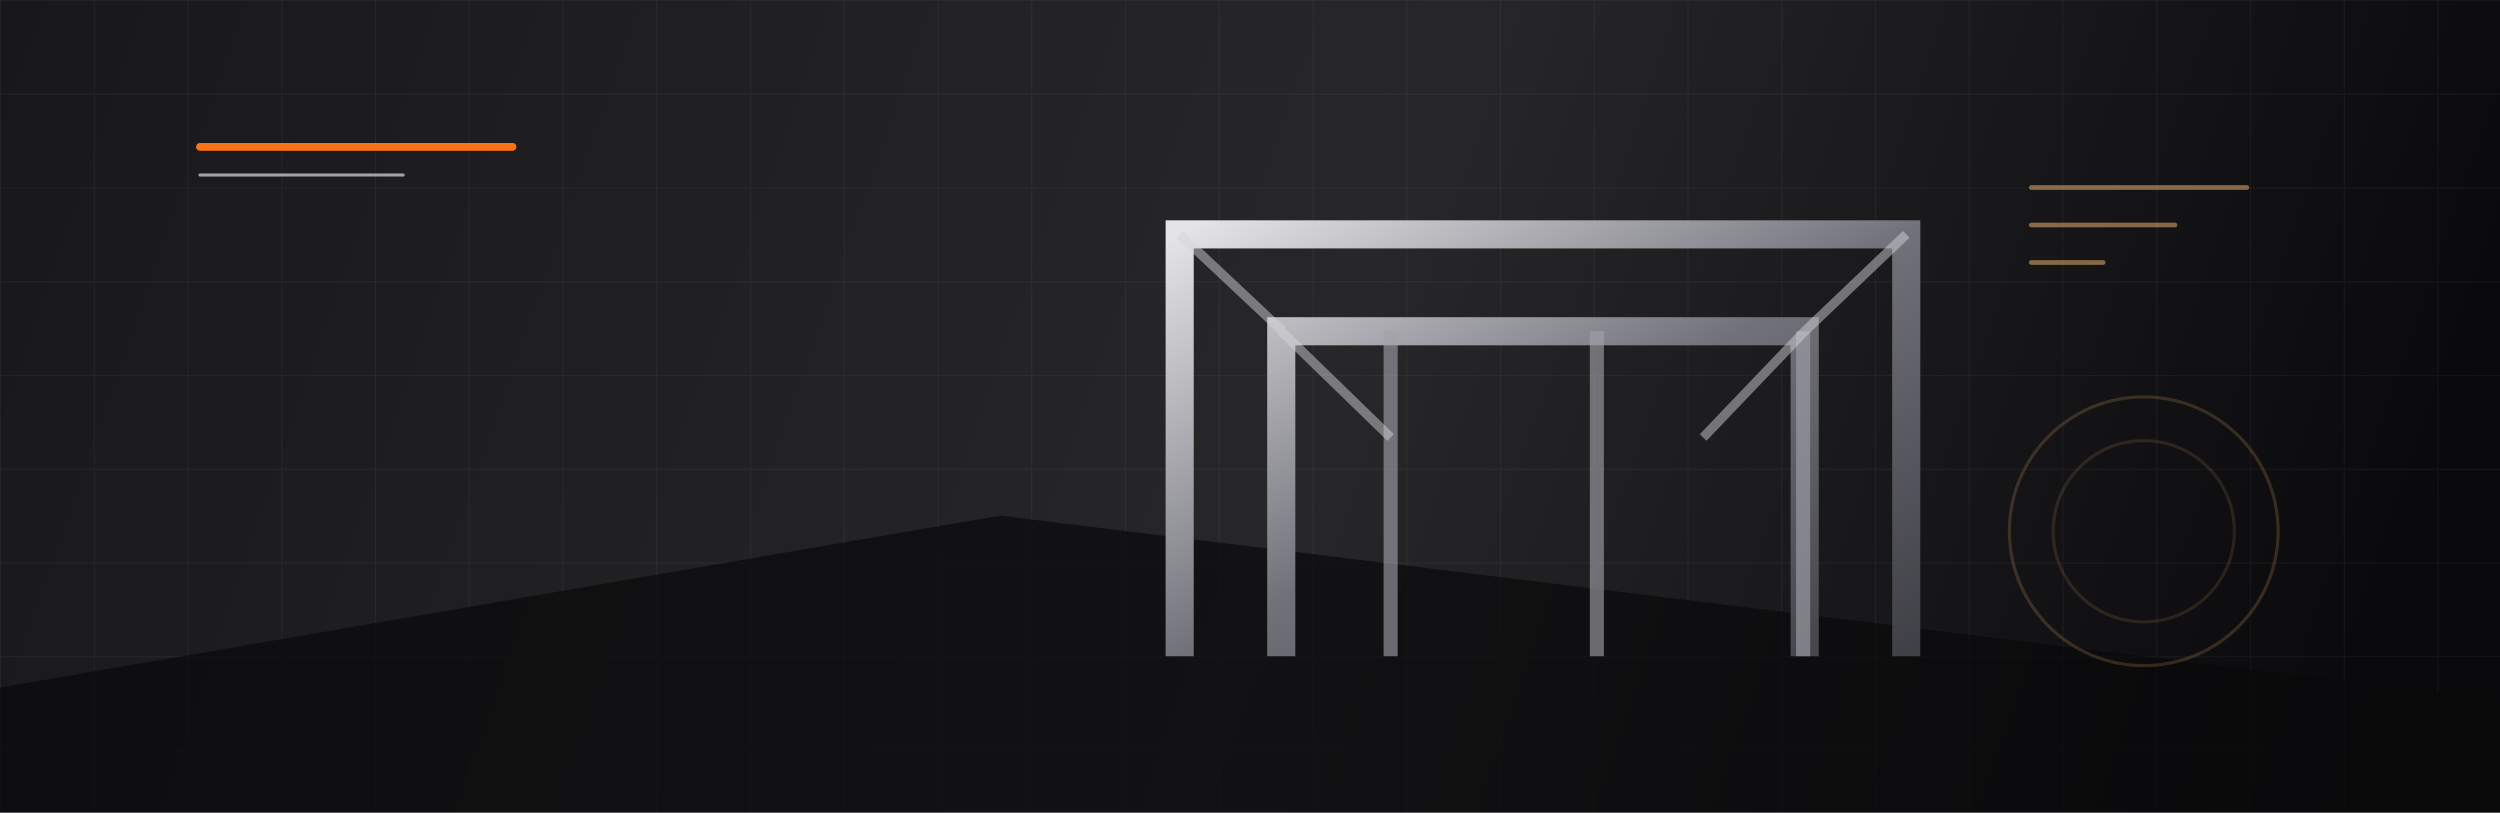
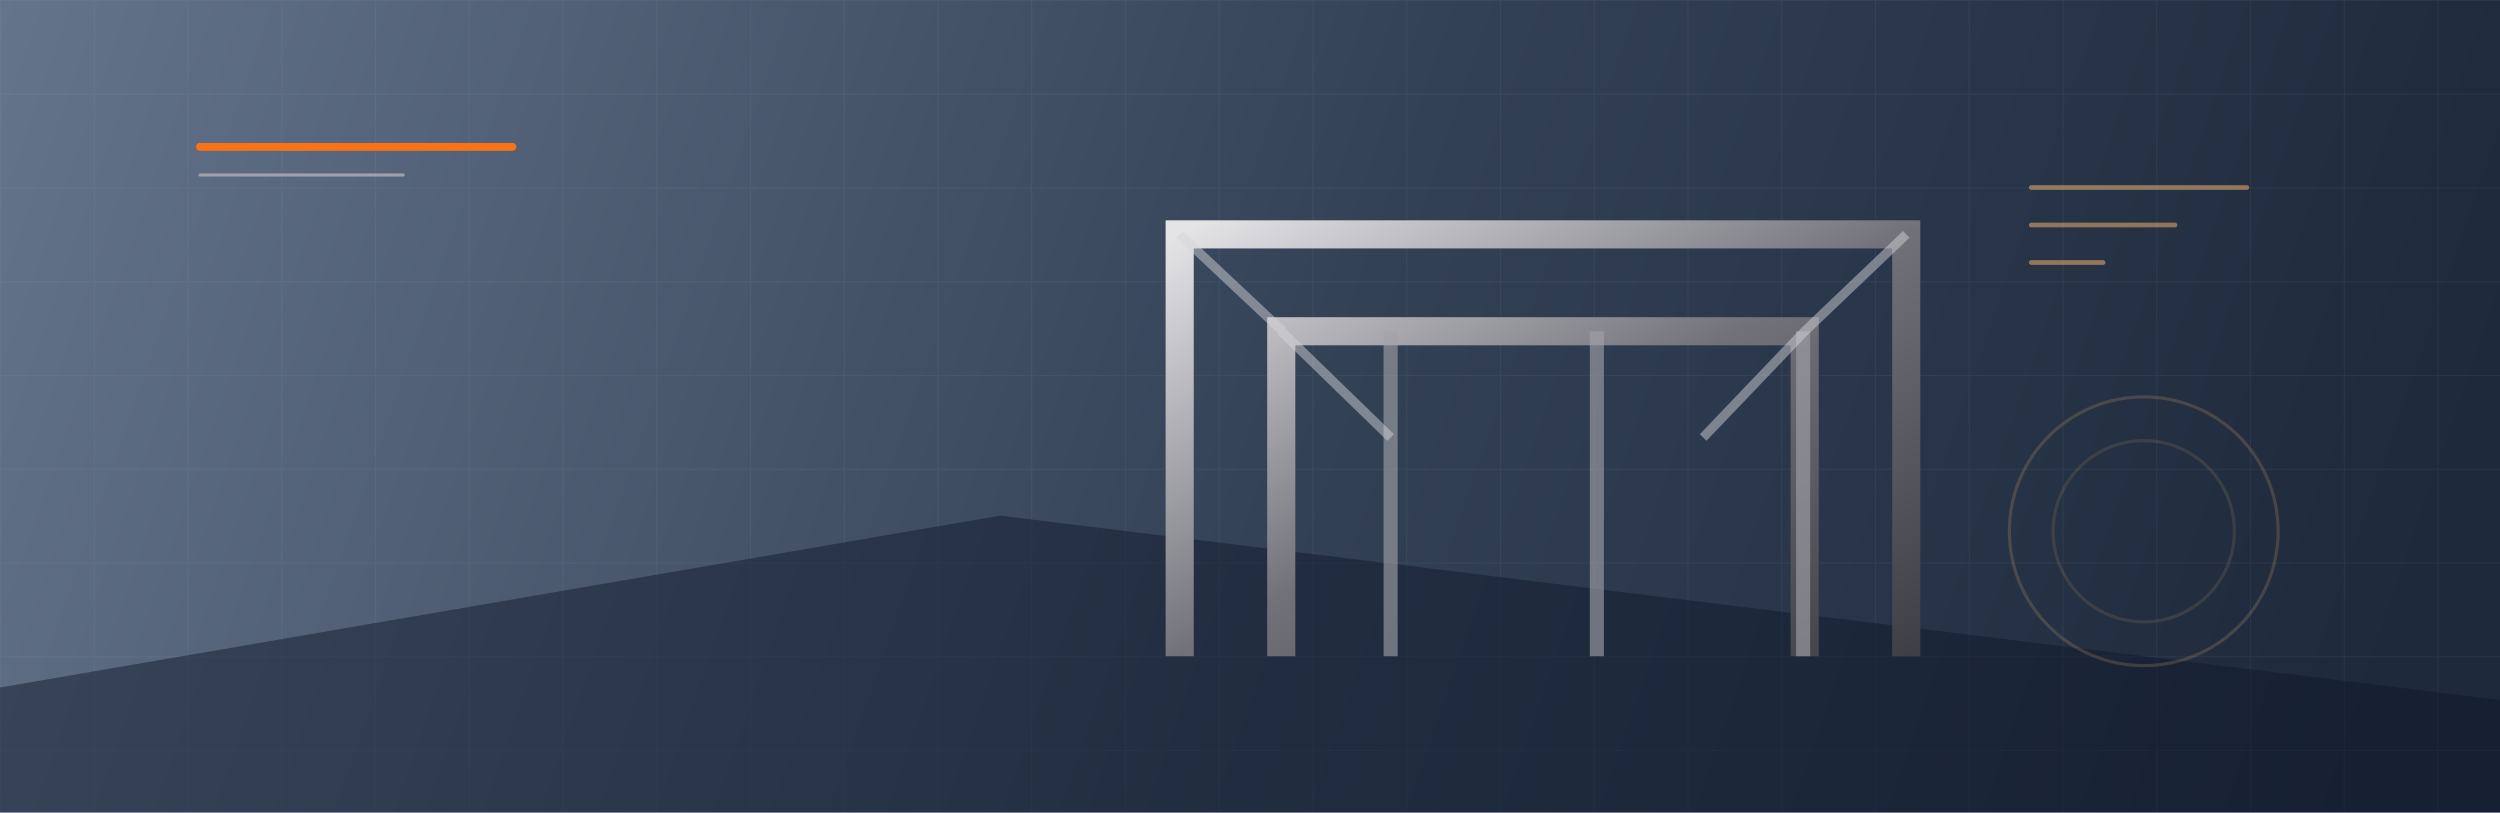
<svg xmlns="http://www.w3.org/2000/svg" viewBox="0 0 1600 520" fill="none">
  <defs>
    <linearGradient id="bg" x1="0" y1="0" x2="1500" y2="520" gradientUnits="userSpaceOnUse">
-       <stop stop-color="#18181B" />
-       <stop offset=".56" stop-color="#27272A" />
-       <stop offset="1" stop-color="#09090B" />
+       <stop stop-color="#64748B" />
+       <stop offset=".56" stop-color="#334155" />
+       <stop offset="1" stop-color="#1E293B" />
    </linearGradient>
    <linearGradient id="beam" x1="0" y1="0" x2="1" y2="1">
      <stop stop-color="#E4E4E7" />
      <stop offset=".5" stop-color="#71717A" />
      <stop offset="1" stop-color="#3F3F46" />
    </linearGradient>
    <linearGradient id="glow" x1="0" y1="0" x2="1" y2="0">
      <stop stop-color="#FDBA74" stop-opacity=".5" />
      <stop offset="1" stop-color="#FDBA74" stop-opacity="0" />
    </linearGradient>
    <pattern id="grid" width="60" height="60" patternUnits="userSpaceOnUse">
      <path d="M60 0H0v60" stroke="#D4D4D8" stroke-opacity=".07" />
    </pattern>
  </defs>
  <path fill="url(#bg)" d="M0 0h1600v520H0z" />
  <path fill="url(#grid)" d="M0 0h1600v520H0z" />
-   <path d="M0 440 640 330l960 118v72H0v-80Z" fill="#09090B" fill-opacity=".7" />
+   <path d="M0 440 640 330l960 118v72H0v-80Z" fill="#0F172A" fill-opacity=".48" />
  <path d="M755 420V150h465v270M820 420V212h335v208M755 150h465M820 212h335" stroke="url(#beam)" stroke-width="18" />
  <path d="M890 212v208m132-208v208m132-208v208" stroke="#A1A1AA" stroke-opacity=".62" stroke-width="9" />
  <path d="m755 150 66 62m399-62-65 62M820 212l70 68m265-68-65 68" stroke="#D4D4D8" stroke-opacity=".48" stroke-width="6" />
  <path d="M710 428h565" stroke="url(#glow)" stroke-width="8" />
  <path d="M1300 120h138m-138 24h92m-92 24h46" stroke="#FDBA74" stroke-opacity=".5" stroke-width="3" stroke-linecap="round" />
  <circle cx="1372" cy="340" r="86" stroke="#FDBA74" stroke-opacity=".18" stroke-width="2" />
  <circle cx="1372" cy="340" r="58" stroke="#FDBA74" stroke-opacity=".12" stroke-width="2" />
  <path d="M128 94h200" stroke="#F97316" stroke-linecap="round" stroke-width="5" />
  <path d="M128 112h130" stroke="#A1A1AA" stroke-linecap="round" stroke-width="2" />
</svg>
